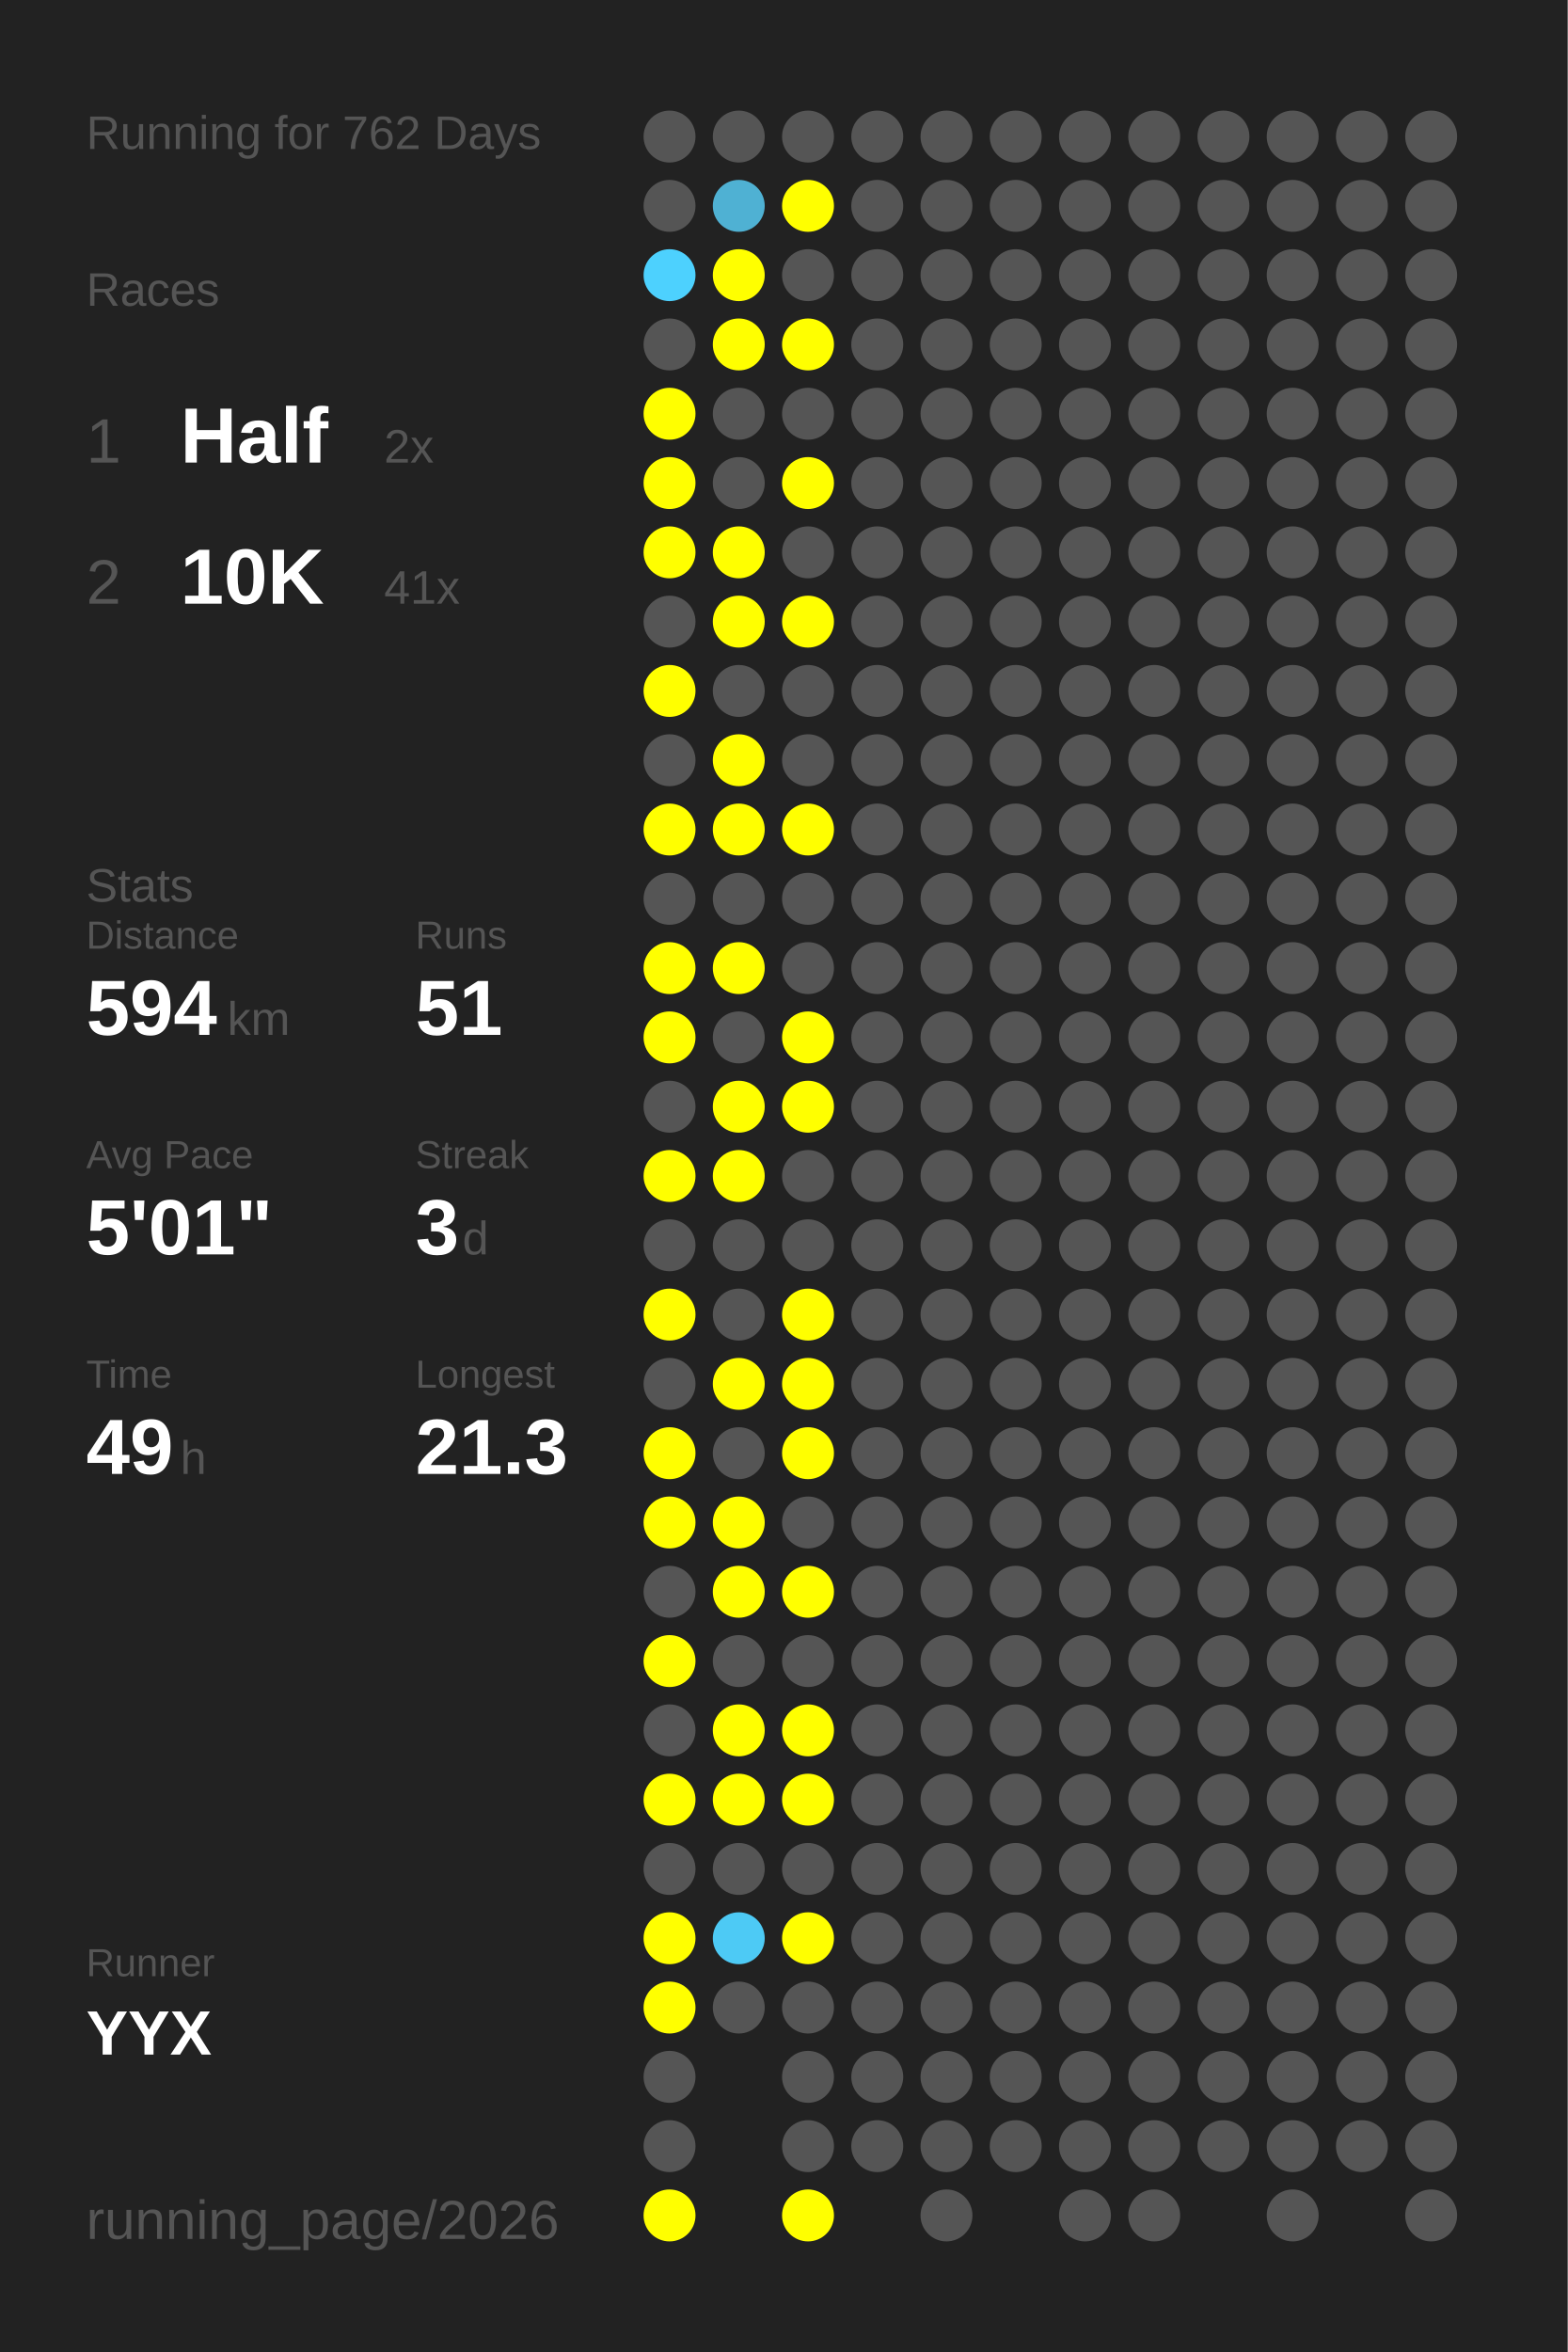
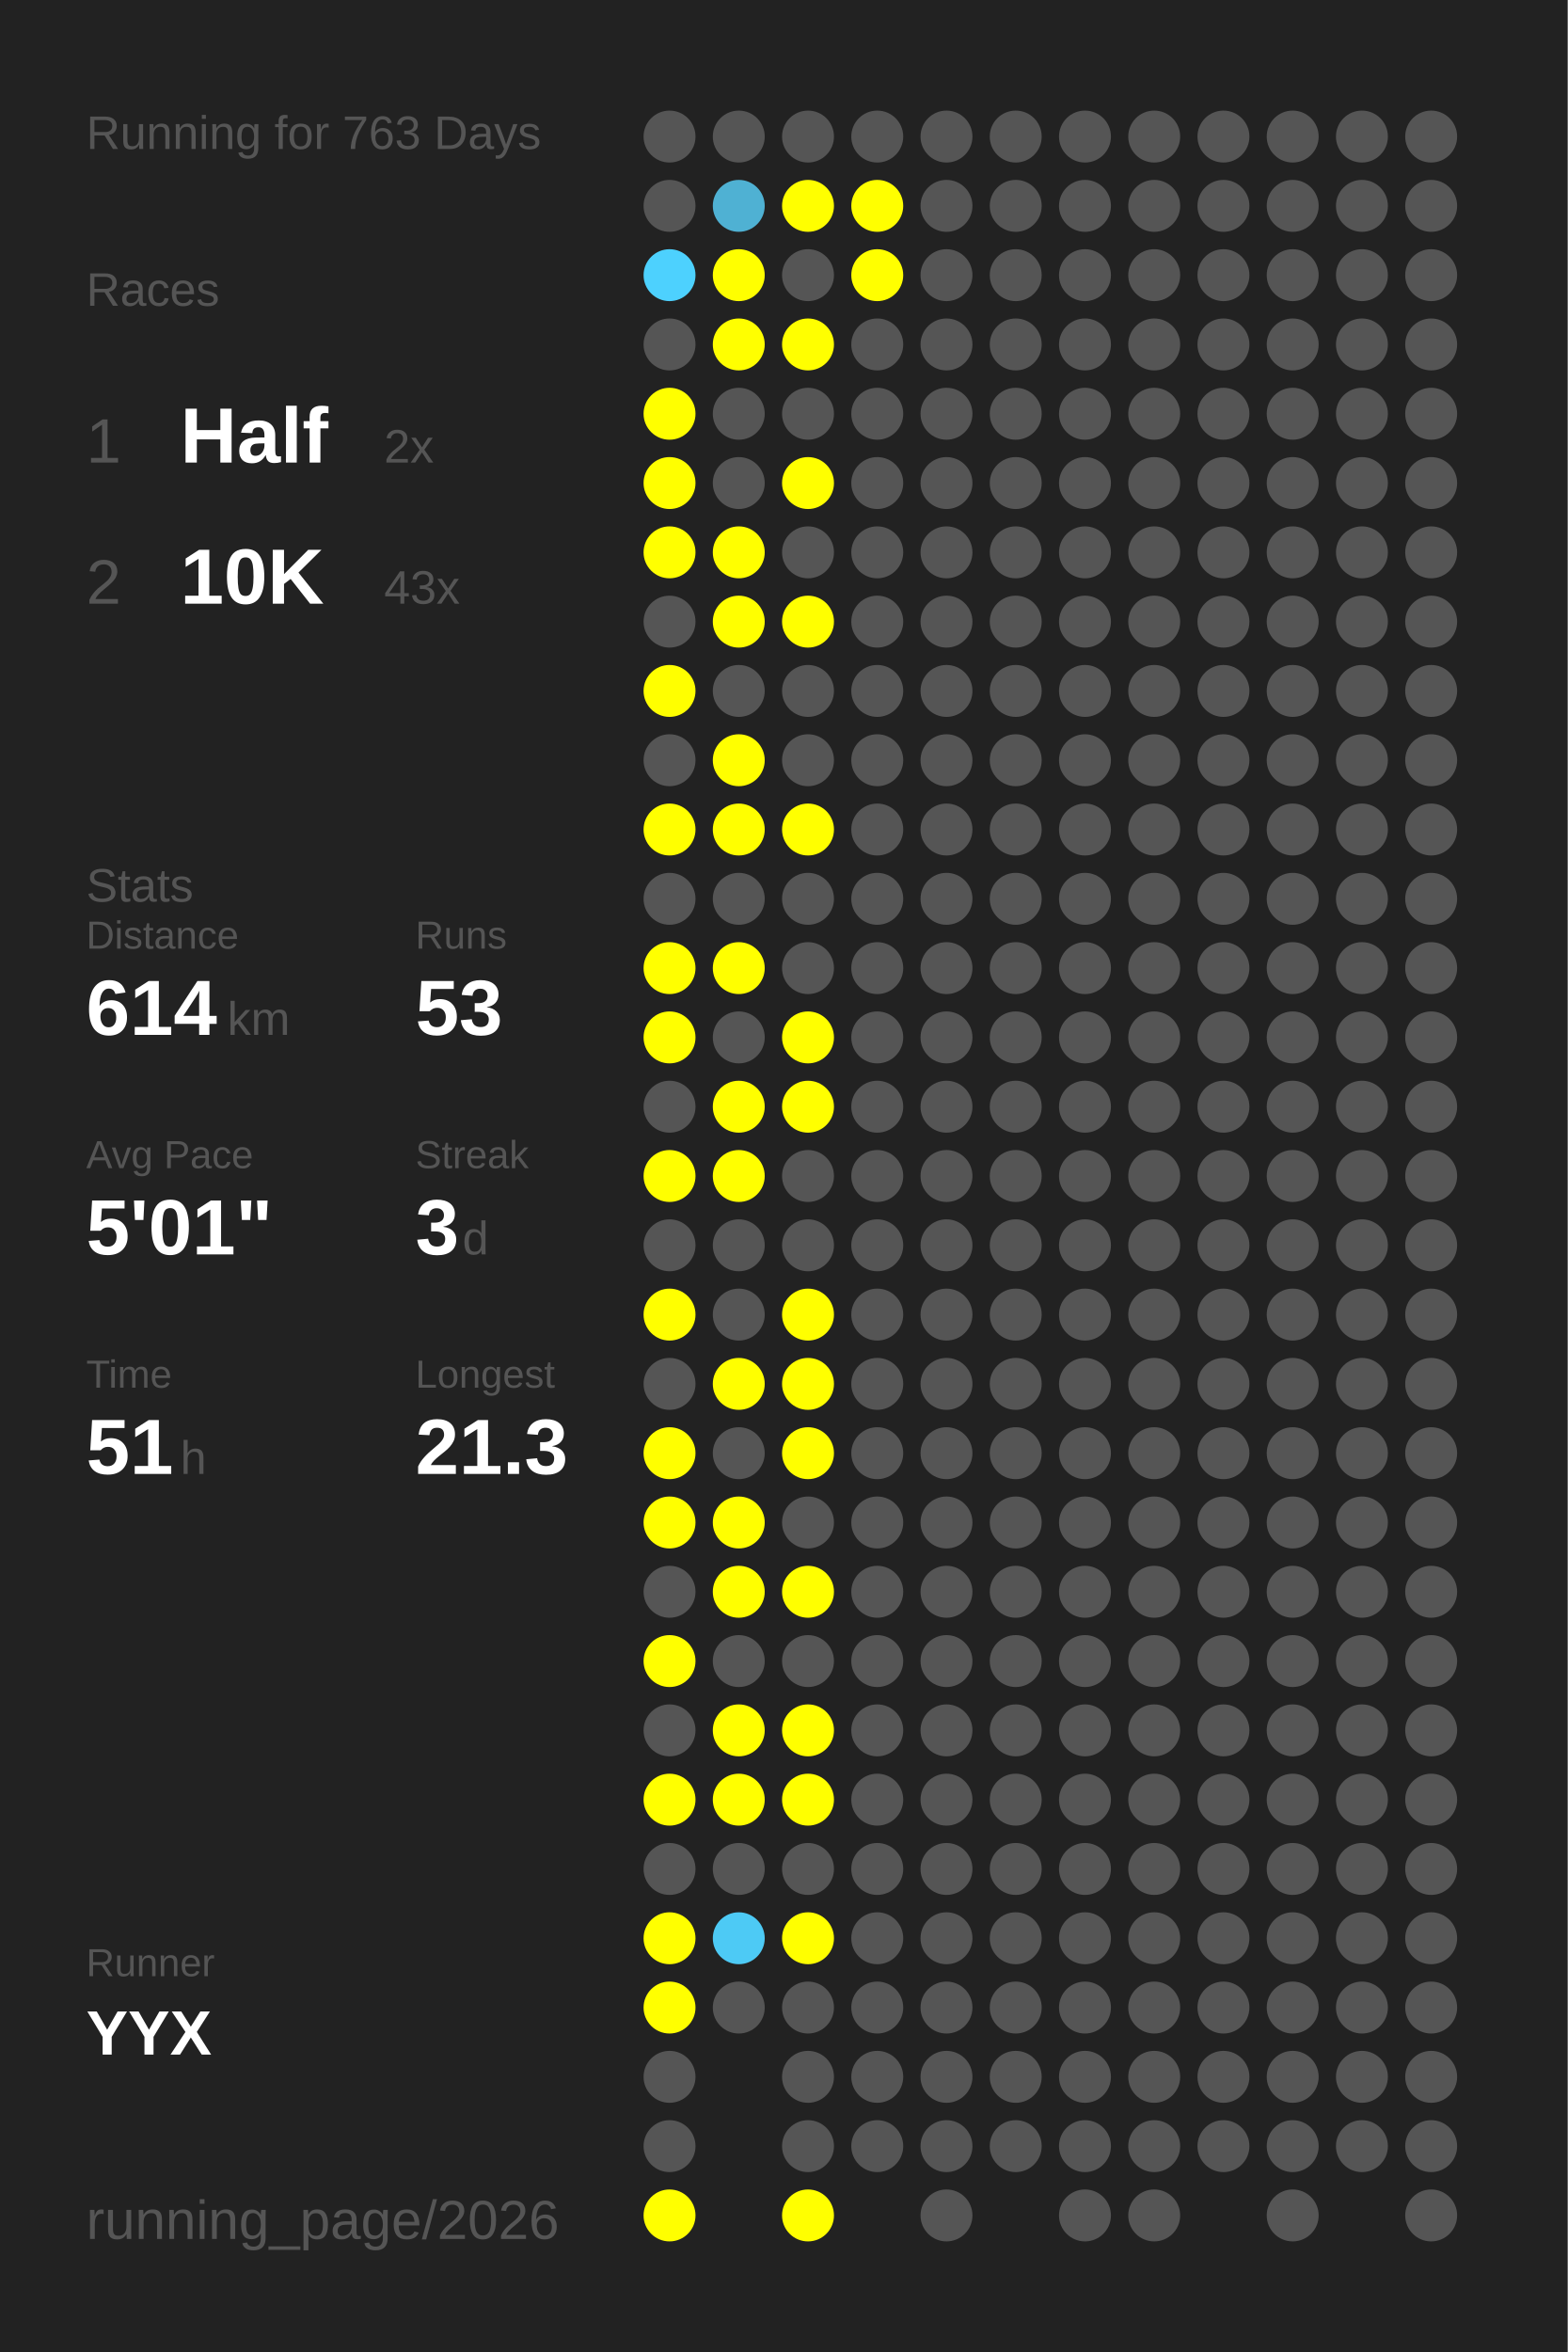
<svg xmlns="http://www.w3.org/2000/svg" baseProfile="full" height="300mm" version="1.1" viewBox="0,0,200,300" width="200mm">
  <defs />
  <rect fill="#222222" height="300" width="200" x="0" y="0" />
-   <text fill="#555555" style="font-size:6px; font-family:Arial;" x="11" y="19">Running for 762 Days</text>
+   <text fill="#555555" style="font-size:6px; font-family:Arial;" x="11" y="19">Running for 763 Days</text>
  <text fill="#555555" style="font-size:6px; font-family:Arial;" x="11" y="39">Races</text>
  <text fill="#555555" style="font-size:8px; font-family:Arial;" x="11" y="59">1</text>
  <text fill="#FFFFFF" style="font-size:10px; font-family:Arial; font-weight:bold;" x="23" y="59">Half</text>
  <text fill="#555555" style="font-size:6px; font-family:Arial;" x="49" y="59">2x</text>
  <text fill="#555555" style="font-size:8px; font-family:Arial;" x="11" y="77">2</text>
  <text fill="#FFFFFF" style="font-size:10px; font-family:Arial; font-weight:bold;" x="23" y="77">10K</text>
-   <text fill="#555555" style="font-size:6px; font-family:Arial;" x="49" y="77">41x</text>
+   <text fill="#555555" style="font-size:6px; font-family:Arial;" x="49" y="77">43x</text>
  <text fill="#555555" style="font-size:6px; font-family:Arial;" x="11" y="115">Stats</text>
  <text fill="#555555" style="font-size:5px; font-family:Arial;" x="11" y="121">Distance</text>
-   <text fill="#FFFFFF" style="font-size:10px; font-family:Arial; font-weight:bold;" x="11" y="132">594</text>
+   <text fill="#FFFFFF" style="font-size:10px; font-family:Arial; font-weight:bold;" x="11" y="132">614</text>
  <text fill="#555555" style="font-size:6px; font-family:Arial;" x="29" y="132">km</text>
  <text fill="#555555" style="font-size:5px; font-family:Arial;" x="53" y="121">Runs</text>
-   <text fill="#FFFFFF" style="font-size:10px; font-family:Arial; font-weight:bold;" x="53" y="132">51</text>
+   <text fill="#FFFFFF" style="font-size:10px; font-family:Arial; font-weight:bold;" x="53" y="132">53</text>
  <text fill="#555555" style="font-size:5px; font-family:Arial;" x="11" y="149">Avg Pace</text>
  <text fill="#FFFFFF" style="font-size:10px; font-family:Arial; font-weight:bold;" x="11" y="160">5'01"</text>
  <text fill="#555555" style="font-size:5px; font-family:Arial;" x="53" y="149">Streak</text>
  <text fill="#FFFFFF" style="font-size:10px; font-family:Arial; font-weight:bold;" x="53" y="160">3</text>
  <text fill="#555555" style="font-size:6px; font-family:Arial;" x="59" y="160">d</text>
  <text fill="#555555" style="font-size:5px; font-family:Arial;" x="11" y="177">Time</text>
-   <text fill="#FFFFFF" style="font-size:10px; font-family:Arial; font-weight:bold;" x="11" y="188">49</text>
+   <text fill="#FFFFFF" style="font-size:10px; font-family:Arial; font-weight:bold;" x="11" y="188">51</text>
  <text fill="#555555" style="font-size:6px; font-family:Arial;" x="23" y="188">h</text>
  <text fill="#555555" style="font-size:5px; font-family:Arial;" x="53" y="177">Longest</text>
  <text fill="#FFFFFF" style="font-size:10px; font-family:Arial; font-weight:bold;" x="53" y="188">21.3</text>
  <text fill="#555555" style="font-size:5px; font-family:Arial;" x="11" y="252.065">Runner</text>
  <text fill="#FFFFFF" style="font-size:8px; font-family:Arial; font-weight:bold;" x="11" y="262.065">YYX</text>
  <text fill="#555555" style="font-size:7px; font-family:Arial;" x="11" y="285.581">running_page/2026</text>
  <circle cx="85.417" cy="17.419" fill="#555555" r="3.312" />
  <circle cx="85.417" cy="26.258" fill="#555555" r="3.312" />
  <circle cx="85.417" cy="35.097" fill="#4dd1fe" r="3.312" />
  <circle cx="85.417" cy="43.935" fill="#555555" r="3.312" />
  <circle cx="85.417" cy="52.774" fill="#FFFF00" r="3.312" />
  <circle cx="85.417" cy="61.613" fill="#FFFF00" r="3.312" />
  <circle cx="85.417" cy="70.452" fill="#FFFF00" r="3.312" />
  <circle cx="85.417" cy="79.29" fill="#555555" r="3.312" />
  <circle cx="85.417" cy="88.129" fill="#FFFF00" r="3.312" />
  <circle cx="85.417" cy="96.968" fill="#555555" r="3.312" />
  <circle cx="85.417" cy="105.806" fill="#FFFF00" r="3.312" />
  <circle cx="85.417" cy="114.645" fill="#555555" r="3.312" />
  <circle cx="85.417" cy="123.484" fill="#FFFF00" r="3.312" />
  <circle cx="85.417" cy="132.323" fill="#FFFF00" r="3.312" />
  <circle cx="85.417" cy="141.161" fill="#555555" r="3.312" />
  <circle cx="85.417" cy="150" fill="#FFFF00" r="3.312" />
  <circle cx="85.417" cy="158.839" fill="#555555" r="3.312" />
  <circle cx="85.417" cy="167.677" fill="#FFFF00" r="3.312" />
  <circle cx="85.417" cy="176.516" fill="#555555" r="3.312" />
  <circle cx="85.417" cy="185.355" fill="#FFFF00" r="3.312" />
  <circle cx="85.417" cy="194.194" fill="#FFFF00" r="3.312" />
  <circle cx="85.417" cy="203.032" fill="#555555" r="3.312" />
  <circle cx="85.417" cy="211.871" fill="#FFFF00" r="3.312" />
  <circle cx="85.417" cy="220.71" fill="#555555" r="3.312" />
  <circle cx="85.417" cy="229.548" fill="#FFFF00" r="3.312" />
  <circle cx="85.417" cy="238.387" fill="#555555" r="3.312" />
  <circle cx="85.417" cy="247.226" fill="#FFFF00" r="3.312" />
  <circle cx="85.417" cy="256.065" fill="#FFFF00" r="3.312" />
  <circle cx="85.417" cy="264.903" fill="#555555" r="3.312" />
  <circle cx="85.417" cy="273.742" fill="#555555" r="3.312" />
  <circle cx="85.417" cy="282.581" fill="#FFFF00" r="3.312" />
  <circle cx="94.25" cy="17.419" fill="#555555" r="3.312" />
  <circle cx="94.25" cy="26.258" fill="#4fb1d3" r="3.312" />
  <circle cx="94.25" cy="35.097" fill="#FFFF00" r="3.312" />
  <circle cx="94.25" cy="43.935" fill="#FFFF00" r="3.312" />
  <circle cx="94.25" cy="52.774" fill="#555555" r="3.312" />
  <circle cx="94.25" cy="61.613" fill="#555555" r="3.312" />
  <circle cx="94.25" cy="70.452" fill="#FFFF00" r="3.312" />
  <circle cx="94.25" cy="79.29" fill="#FFFF00" r="3.312" />
  <circle cx="94.25" cy="88.129" fill="#555555" r="3.312" />
  <circle cx="94.25" cy="96.968" fill="#FFFF00" r="3.312" />
  <circle cx="94.25" cy="105.806" fill="#FFFF00" r="3.312" />
  <circle cx="94.25" cy="114.645" fill="#555555" r="3.312" />
  <circle cx="94.25" cy="123.484" fill="#FFFF00" r="3.312" />
  <circle cx="94.25" cy="132.323" fill="#555555" r="3.312" />
  <circle cx="94.25" cy="141.161" fill="#FFFF00" r="3.312" />
  <circle cx="94.25" cy="150" fill="#FFFF00" r="3.312" />
  <circle cx="94.25" cy="158.839" fill="#555555" r="3.312" />
  <circle cx="94.25" cy="167.677" fill="#555555" r="3.312" />
  <circle cx="94.25" cy="176.516" fill="#FFFF00" r="3.312" />
  <circle cx="94.25" cy="185.355" fill="#555555" r="3.312" />
  <circle cx="94.25" cy="194.194" fill="#FFFF00" r="3.312" />
  <circle cx="94.25" cy="203.032" fill="#FFFF00" r="3.312" />
  <circle cx="94.25" cy="211.871" fill="#555555" r="3.312" />
  <circle cx="94.25" cy="220.71" fill="#FFFF00" r="3.312" />
  <circle cx="94.25" cy="229.548" fill="#FFFF00" r="3.312" />
  <circle cx="94.25" cy="238.387" fill="#555555" r="3.312" />
  <circle cx="94.25" cy="247.226" fill="#4dcaf5" r="3.312" />
  <circle cx="94.25" cy="256.065" fill="#555555" r="3.312" />
  <circle cx="103.083" cy="17.419" fill="#555555" r="3.312" />
  <circle cx="103.083" cy="26.258" fill="#FFFF00" r="3.312" />
  <circle cx="103.083" cy="35.097" fill="#555555" r="3.312" />
  <circle cx="103.083" cy="43.935" fill="#FFFF00" r="3.312" />
  <circle cx="103.083" cy="52.774" fill="#555555" r="3.312" />
  <circle cx="103.083" cy="61.613" fill="#FFFF00" r="3.312" />
  <circle cx="103.083" cy="70.452" fill="#555555" r="3.312" />
  <circle cx="103.083" cy="79.29" fill="#FFFF00" r="3.312" />
  <circle cx="103.083" cy="88.129" fill="#555555" r="3.312" />
  <circle cx="103.083" cy="96.968" fill="#555555" r="3.312" />
  <circle cx="103.083" cy="105.806" fill="#FFFF00" r="3.312" />
  <circle cx="103.083" cy="114.645" fill="#555555" r="3.312" />
  <circle cx="103.083" cy="123.484" fill="#555555" r="3.312" />
  <circle cx="103.083" cy="132.323" fill="#FFFF00" r="3.312" />
  <circle cx="103.083" cy="141.161" fill="#FFFF00" r="3.312" />
  <circle cx="103.083" cy="150" fill="#555555" r="3.312" />
  <circle cx="103.083" cy="158.839" fill="#555555" r="3.312" />
  <circle cx="103.083" cy="167.677" fill="#FFFF00" r="3.312" />
  <circle cx="103.083" cy="176.516" fill="#FFFF00" r="3.312" />
  <circle cx="103.083" cy="185.355" fill="#FFFF00" r="3.312" />
  <circle cx="103.083" cy="194.194" fill="#555555" r="3.312" />
  <circle cx="103.083" cy="203.032" fill="#FFFF00" r="3.312" />
  <circle cx="103.083" cy="211.871" fill="#555555" r="3.312" />
  <circle cx="103.083" cy="220.71" fill="#FFFF00" r="3.312" />
  <circle cx="103.083" cy="229.548" fill="#FFFF00" r="3.312" />
  <circle cx="103.083" cy="238.387" fill="#555555" r="3.312" />
  <circle cx="103.083" cy="247.226" fill="#FFFF00" r="3.312" />
  <circle cx="103.083" cy="256.065" fill="#555555" r="3.312" />
  <circle cx="103.083" cy="264.903" fill="#555555" r="3.312" />
  <circle cx="103.083" cy="273.742" fill="#555555" r="3.312" />
  <circle cx="103.083" cy="282.581" fill="#FFFF00" r="3.312" />
  <circle cx="111.917" cy="17.419" fill="#555555" r="3.312" />
-   <circle cx="111.917" cy="26.258" fill="#555555" r="3.312" />
-   <circle cx="111.917" cy="35.097" fill="#555555" r="3.312" />
+   <circle cx="111.917" cy="26.258" fill="#FFFF00" r="3.312" />
+   <circle cx="111.917" cy="35.097" fill="#FFFF00" r="3.312" />
  <circle cx="111.917" cy="43.935" fill="#555555" r="3.312" />
  <circle cx="111.917" cy="52.774" fill="#555555" r="3.312" />
  <circle cx="111.917" cy="61.613" fill="#555555" r="3.312" />
  <circle cx="111.917" cy="70.452" fill="#555555" r="3.312" />
  <circle cx="111.917" cy="79.29" fill="#555555" r="3.312" />
  <circle cx="111.917" cy="88.129" fill="#555555" r="3.312" />
  <circle cx="111.917" cy="96.968" fill="#555555" r="3.312" />
  <circle cx="111.917" cy="105.806" fill="#555555" r="3.312" />
  <circle cx="111.917" cy="114.645" fill="#555555" r="3.312" />
  <circle cx="111.917" cy="123.484" fill="#555555" r="3.312" />
  <circle cx="111.917" cy="132.323" fill="#555555" r="3.312" />
  <circle cx="111.917" cy="141.161" fill="#555555" r="3.312" />
  <circle cx="111.917" cy="150" fill="#555555" r="3.312" />
  <circle cx="111.917" cy="158.839" fill="#555555" r="3.312" />
  <circle cx="111.917" cy="167.677" fill="#555555" r="3.312" />
  <circle cx="111.917" cy="176.516" fill="#555555" r="3.312" />
  <circle cx="111.917" cy="185.355" fill="#555555" r="3.312" />
  <circle cx="111.917" cy="194.194" fill="#555555" r="3.312" />
  <circle cx="111.917" cy="203.032" fill="#555555" r="3.312" />
  <circle cx="111.917" cy="211.871" fill="#555555" r="3.312" />
  <circle cx="111.917" cy="220.71" fill="#555555" r="3.312" />
  <circle cx="111.917" cy="229.548" fill="#555555" r="3.312" />
  <circle cx="111.917" cy="238.387" fill="#555555" r="3.312" />
  <circle cx="111.917" cy="247.226" fill="#555555" r="3.312" />
  <circle cx="111.917" cy="256.065" fill="#555555" r="3.312" />
  <circle cx="111.917" cy="264.903" fill="#555555" r="3.312" />
  <circle cx="111.917" cy="273.742" fill="#555555" r="3.312" />
  <circle cx="120.75" cy="17.419" fill="#555555" r="3.312" />
  <circle cx="120.75" cy="26.258" fill="#555555" r="3.312" />
  <circle cx="120.75" cy="35.097" fill="#555555" r="3.312" />
  <circle cx="120.75" cy="43.935" fill="#555555" r="3.312" />
  <circle cx="120.75" cy="52.774" fill="#555555" r="3.312" />
  <circle cx="120.75" cy="61.613" fill="#555555" r="3.312" />
  <circle cx="120.75" cy="70.452" fill="#555555" r="3.312" />
  <circle cx="120.75" cy="79.29" fill="#555555" r="3.312" />
  <circle cx="120.75" cy="88.129" fill="#555555" r="3.312" />
  <circle cx="120.75" cy="96.968" fill="#555555" r="3.312" />
  <circle cx="120.75" cy="105.806" fill="#555555" r="3.312" />
  <circle cx="120.75" cy="114.645" fill="#555555" r="3.312" />
  <circle cx="120.75" cy="123.484" fill="#555555" r="3.312" />
  <circle cx="120.75" cy="132.323" fill="#555555" r="3.312" />
  <circle cx="120.75" cy="141.161" fill="#555555" r="3.312" />
  <circle cx="120.75" cy="150" fill="#555555" r="3.312" />
  <circle cx="120.75" cy="158.839" fill="#555555" r="3.312" />
  <circle cx="120.75" cy="167.677" fill="#555555" r="3.312" />
  <circle cx="120.75" cy="176.516" fill="#555555" r="3.312" />
  <circle cx="120.75" cy="185.355" fill="#555555" r="3.312" />
  <circle cx="120.75" cy="194.194" fill="#555555" r="3.312" />
  <circle cx="120.75" cy="203.032" fill="#555555" r="3.312" />
  <circle cx="120.75" cy="211.871" fill="#555555" r="3.312" />
  <circle cx="120.75" cy="220.71" fill="#555555" r="3.312" />
  <circle cx="120.75" cy="229.548" fill="#555555" r="3.312" />
  <circle cx="120.75" cy="238.387" fill="#555555" r="3.312" />
  <circle cx="120.75" cy="247.226" fill="#555555" r="3.312" />
  <circle cx="120.75" cy="256.065" fill="#555555" r="3.312" />
  <circle cx="120.75" cy="264.903" fill="#555555" r="3.312" />
  <circle cx="120.75" cy="273.742" fill="#555555" r="3.312" />
  <circle cx="120.75" cy="282.581" fill="#555555" r="3.312" />
  <circle cx="129.583" cy="17.419" fill="#555555" r="3.312" />
  <circle cx="129.583" cy="26.258" fill="#555555" r="3.312" />
  <circle cx="129.583" cy="35.097" fill="#555555" r="3.312" />
  <circle cx="129.583" cy="43.935" fill="#555555" r="3.312" />
  <circle cx="129.583" cy="52.774" fill="#555555" r="3.312" />
  <circle cx="129.583" cy="61.613" fill="#555555" r="3.312" />
  <circle cx="129.583" cy="70.452" fill="#555555" r="3.312" />
  <circle cx="129.583" cy="79.29" fill="#555555" r="3.312" />
  <circle cx="129.583" cy="88.129" fill="#555555" r="3.312" />
  <circle cx="129.583" cy="96.968" fill="#555555" r="3.312" />
  <circle cx="129.583" cy="105.806" fill="#555555" r="3.312" />
  <circle cx="129.583" cy="114.645" fill="#555555" r="3.312" />
  <circle cx="129.583" cy="123.484" fill="#555555" r="3.312" />
  <circle cx="129.583" cy="132.323" fill="#555555" r="3.312" />
  <circle cx="129.583" cy="141.161" fill="#555555" r="3.312" />
  <circle cx="129.583" cy="150" fill="#555555" r="3.312" />
  <circle cx="129.583" cy="158.839" fill="#555555" r="3.312" />
  <circle cx="129.583" cy="167.677" fill="#555555" r="3.312" />
  <circle cx="129.583" cy="176.516" fill="#555555" r="3.312" />
  <circle cx="129.583" cy="185.355" fill="#555555" r="3.312" />
  <circle cx="129.583" cy="194.194" fill="#555555" r="3.312" />
  <circle cx="129.583" cy="203.032" fill="#555555" r="3.312" />
  <circle cx="129.583" cy="211.871" fill="#555555" r="3.312" />
  <circle cx="129.583" cy="220.71" fill="#555555" r="3.312" />
  <circle cx="129.583" cy="229.548" fill="#555555" r="3.312" />
  <circle cx="129.583" cy="238.387" fill="#555555" r="3.312" />
  <circle cx="129.583" cy="247.226" fill="#555555" r="3.312" />
  <circle cx="129.583" cy="256.065" fill="#555555" r="3.312" />
  <circle cx="129.583" cy="264.903" fill="#555555" r="3.312" />
  <circle cx="129.583" cy="273.742" fill="#555555" r="3.312" />
  <circle cx="138.417" cy="17.419" fill="#555555" r="3.312" />
  <circle cx="138.417" cy="26.258" fill="#555555" r="3.312" />
  <circle cx="138.417" cy="35.097" fill="#555555" r="3.312" />
  <circle cx="138.417" cy="43.935" fill="#555555" r="3.312" />
  <circle cx="138.417" cy="52.774" fill="#555555" r="3.312" />
  <circle cx="138.417" cy="61.613" fill="#555555" r="3.312" />
  <circle cx="138.417" cy="70.452" fill="#555555" r="3.312" />
  <circle cx="138.417" cy="79.29" fill="#555555" r="3.312" />
  <circle cx="138.417" cy="88.129" fill="#555555" r="3.312" />
  <circle cx="138.417" cy="96.968" fill="#555555" r="3.312" />
  <circle cx="138.417" cy="105.806" fill="#555555" r="3.312" />
  <circle cx="138.417" cy="114.645" fill="#555555" r="3.312" />
  <circle cx="138.417" cy="123.484" fill="#555555" r="3.312" />
  <circle cx="138.417" cy="132.323" fill="#555555" r="3.312" />
  <circle cx="138.417" cy="141.161" fill="#555555" r="3.312" />
  <circle cx="138.417" cy="150" fill="#555555" r="3.312" />
  <circle cx="138.417" cy="158.839" fill="#555555" r="3.312" />
  <circle cx="138.417" cy="167.677" fill="#555555" r="3.312" />
  <circle cx="138.417" cy="176.516" fill="#555555" r="3.312" />
  <circle cx="138.417" cy="185.355" fill="#555555" r="3.312" />
  <circle cx="138.417" cy="194.194" fill="#555555" r="3.312" />
  <circle cx="138.417" cy="203.032" fill="#555555" r="3.312" />
  <circle cx="138.417" cy="211.871" fill="#555555" r="3.312" />
  <circle cx="138.417" cy="220.71" fill="#555555" r="3.312" />
  <circle cx="138.417" cy="229.548" fill="#555555" r="3.312" />
  <circle cx="138.417" cy="238.387" fill="#555555" r="3.312" />
  <circle cx="138.417" cy="247.226" fill="#555555" r="3.312" />
  <circle cx="138.417" cy="256.065" fill="#555555" r="3.312" />
  <circle cx="138.417" cy="264.903" fill="#555555" r="3.312" />
  <circle cx="138.417" cy="273.742" fill="#555555" r="3.312" />
  <circle cx="138.417" cy="282.581" fill="#555555" r="3.312" />
  <circle cx="147.25" cy="17.419" fill="#555555" r="3.312" />
  <circle cx="147.25" cy="26.258" fill="#555555" r="3.312" />
  <circle cx="147.25" cy="35.097" fill="#555555" r="3.312" />
  <circle cx="147.25" cy="43.935" fill="#555555" r="3.312" />
  <circle cx="147.25" cy="52.774" fill="#555555" r="3.312" />
  <circle cx="147.25" cy="61.613" fill="#555555" r="3.312" />
  <circle cx="147.25" cy="70.452" fill="#555555" r="3.312" />
  <circle cx="147.25" cy="79.29" fill="#555555" r="3.312" />
  <circle cx="147.25" cy="88.129" fill="#555555" r="3.312" />
  <circle cx="147.25" cy="96.968" fill="#555555" r="3.312" />
  <circle cx="147.25" cy="105.806" fill="#555555" r="3.312" />
  <circle cx="147.25" cy="114.645" fill="#555555" r="3.312" />
  <circle cx="147.25" cy="123.484" fill="#555555" r="3.312" />
  <circle cx="147.25" cy="132.323" fill="#555555" r="3.312" />
  <circle cx="147.25" cy="141.161" fill="#555555" r="3.312" />
  <circle cx="147.25" cy="150" fill="#555555" r="3.312" />
  <circle cx="147.25" cy="158.839" fill="#555555" r="3.312" />
  <circle cx="147.25" cy="167.677" fill="#555555" r="3.312" />
  <circle cx="147.25" cy="176.516" fill="#555555" r="3.312" />
  <circle cx="147.25" cy="185.355" fill="#555555" r="3.312" />
  <circle cx="147.25" cy="194.194" fill="#555555" r="3.312" />
  <circle cx="147.25" cy="203.032" fill="#555555" r="3.312" />
  <circle cx="147.25" cy="211.871" fill="#555555" r="3.312" />
  <circle cx="147.25" cy="220.71" fill="#555555" r="3.312" />
  <circle cx="147.25" cy="229.548" fill="#555555" r="3.312" />
  <circle cx="147.25" cy="238.387" fill="#555555" r="3.312" />
  <circle cx="147.25" cy="247.226" fill="#555555" r="3.312" />
  <circle cx="147.25" cy="256.065" fill="#555555" r="3.312" />
  <circle cx="147.25" cy="264.903" fill="#555555" r="3.312" />
  <circle cx="147.25" cy="273.742" fill="#555555" r="3.312" />
  <circle cx="147.25" cy="282.581" fill="#555555" r="3.312" />
  <circle cx="156.083" cy="17.419" fill="#555555" r="3.312" />
  <circle cx="156.083" cy="26.258" fill="#555555" r="3.312" />
  <circle cx="156.083" cy="35.097" fill="#555555" r="3.312" />
  <circle cx="156.083" cy="43.935" fill="#555555" r="3.312" />
  <circle cx="156.083" cy="52.774" fill="#555555" r="3.312" />
  <circle cx="156.083" cy="61.613" fill="#555555" r="3.312" />
  <circle cx="156.083" cy="70.452" fill="#555555" r="3.312" />
  <circle cx="156.083" cy="79.29" fill="#555555" r="3.312" />
  <circle cx="156.083" cy="88.129" fill="#555555" r="3.312" />
  <circle cx="156.083" cy="96.968" fill="#555555" r="3.312" />
  <circle cx="156.083" cy="105.806" fill="#555555" r="3.312" />
  <circle cx="156.083" cy="114.645" fill="#555555" r="3.312" />
  <circle cx="156.083" cy="123.484" fill="#555555" r="3.312" />
  <circle cx="156.083" cy="132.323" fill="#555555" r="3.312" />
  <circle cx="156.083" cy="141.161" fill="#555555" r="3.312" />
  <circle cx="156.083" cy="150" fill="#555555" r="3.312" />
  <circle cx="156.083" cy="158.839" fill="#555555" r="3.312" />
  <circle cx="156.083" cy="167.677" fill="#555555" r="3.312" />
  <circle cx="156.083" cy="176.516" fill="#555555" r="3.312" />
  <circle cx="156.083" cy="185.355" fill="#555555" r="3.312" />
  <circle cx="156.083" cy="194.194" fill="#555555" r="3.312" />
  <circle cx="156.083" cy="203.032" fill="#555555" r="3.312" />
  <circle cx="156.083" cy="211.871" fill="#555555" r="3.312" />
  <circle cx="156.083" cy="220.71" fill="#555555" r="3.312" />
  <circle cx="156.083" cy="229.548" fill="#555555" r="3.312" />
  <circle cx="156.083" cy="238.387" fill="#555555" r="3.312" />
  <circle cx="156.083" cy="247.226" fill="#555555" r="3.312" />
  <circle cx="156.083" cy="256.065" fill="#555555" r="3.312" />
  <circle cx="156.083" cy="264.903" fill="#555555" r="3.312" />
  <circle cx="156.083" cy="273.742" fill="#555555" r="3.312" />
  <circle cx="164.917" cy="17.419" fill="#555555" r="3.312" />
  <circle cx="164.917" cy="26.258" fill="#555555" r="3.312" />
  <circle cx="164.917" cy="35.097" fill="#555555" r="3.312" />
  <circle cx="164.917" cy="43.935" fill="#555555" r="3.312" />
  <circle cx="164.917" cy="52.774" fill="#555555" r="3.312" />
  <circle cx="164.917" cy="61.613" fill="#555555" r="3.312" />
  <circle cx="164.917" cy="70.452" fill="#555555" r="3.312" />
  <circle cx="164.917" cy="79.29" fill="#555555" r="3.312" />
  <circle cx="164.917" cy="88.129" fill="#555555" r="3.312" />
  <circle cx="164.917" cy="96.968" fill="#555555" r="3.312" />
  <circle cx="164.917" cy="105.806" fill="#555555" r="3.312" />
  <circle cx="164.917" cy="114.645" fill="#555555" r="3.312" />
  <circle cx="164.917" cy="123.484" fill="#555555" r="3.312" />
  <circle cx="164.917" cy="132.323" fill="#555555" r="3.312" />
  <circle cx="164.917" cy="141.161" fill="#555555" r="3.312" />
  <circle cx="164.917" cy="150" fill="#555555" r="3.312" />
  <circle cx="164.917" cy="158.839" fill="#555555" r="3.312" />
  <circle cx="164.917" cy="167.677" fill="#555555" r="3.312" />
  <circle cx="164.917" cy="176.516" fill="#555555" r="3.312" />
  <circle cx="164.917" cy="185.355" fill="#555555" r="3.312" />
  <circle cx="164.917" cy="194.194" fill="#555555" r="3.312" />
  <circle cx="164.917" cy="203.032" fill="#555555" r="3.312" />
  <circle cx="164.917" cy="211.871" fill="#555555" r="3.312" />
  <circle cx="164.917" cy="220.71" fill="#555555" r="3.312" />
  <circle cx="164.917" cy="229.548" fill="#555555" r="3.312" />
  <circle cx="164.917" cy="238.387" fill="#555555" r="3.312" />
  <circle cx="164.917" cy="247.226" fill="#555555" r="3.312" />
  <circle cx="164.917" cy="256.065" fill="#555555" r="3.312" />
  <circle cx="164.917" cy="264.903" fill="#555555" r="3.312" />
  <circle cx="164.917" cy="273.742" fill="#555555" r="3.312" />
  <circle cx="164.917" cy="282.581" fill="#555555" r="3.312" />
  <circle cx="173.75" cy="17.419" fill="#555555" r="3.312" />
  <circle cx="173.75" cy="26.258" fill="#555555" r="3.312" />
  <circle cx="173.75" cy="35.097" fill="#555555" r="3.312" />
  <circle cx="173.75" cy="43.935" fill="#555555" r="3.312" />
  <circle cx="173.75" cy="52.774" fill="#555555" r="3.312" />
  <circle cx="173.75" cy="61.613" fill="#555555" r="3.312" />
  <circle cx="173.75" cy="70.452" fill="#555555" r="3.312" />
  <circle cx="173.75" cy="79.29" fill="#555555" r="3.312" />
  <circle cx="173.75" cy="88.129" fill="#555555" r="3.312" />
  <circle cx="173.75" cy="96.968" fill="#555555" r="3.312" />
  <circle cx="173.75" cy="105.806" fill="#555555" r="3.312" />
  <circle cx="173.75" cy="114.645" fill="#555555" r="3.312" />
  <circle cx="173.75" cy="123.484" fill="#555555" r="3.312" />
  <circle cx="173.75" cy="132.323" fill="#555555" r="3.312" />
  <circle cx="173.75" cy="141.161" fill="#555555" r="3.312" />
  <circle cx="173.75" cy="150" fill="#555555" r="3.312" />
  <circle cx="173.75" cy="158.839" fill="#555555" r="3.312" />
  <circle cx="173.75" cy="167.677" fill="#555555" r="3.312" />
  <circle cx="173.75" cy="176.516" fill="#555555" r="3.312" />
  <circle cx="173.75" cy="185.355" fill="#555555" r="3.312" />
  <circle cx="173.75" cy="194.194" fill="#555555" r="3.312" />
  <circle cx="173.75" cy="203.032" fill="#555555" r="3.312" />
  <circle cx="173.75" cy="211.871" fill="#555555" r="3.312" />
  <circle cx="173.75" cy="220.71" fill="#555555" r="3.312" />
  <circle cx="173.75" cy="229.548" fill="#555555" r="3.312" />
  <circle cx="173.75" cy="238.387" fill="#555555" r="3.312" />
  <circle cx="173.75" cy="247.226" fill="#555555" r="3.312" />
  <circle cx="173.75" cy="256.065" fill="#555555" r="3.312" />
  <circle cx="173.75" cy="264.903" fill="#555555" r="3.312" />
  <circle cx="173.75" cy="273.742" fill="#555555" r="3.312" />
  <circle cx="182.583" cy="17.419" fill="#555555" r="3.312" />
  <circle cx="182.583" cy="26.258" fill="#555555" r="3.312" />
  <circle cx="182.583" cy="35.097" fill="#555555" r="3.312" />
  <circle cx="182.583" cy="43.935" fill="#555555" r="3.312" />
  <circle cx="182.583" cy="52.774" fill="#555555" r="3.312" />
  <circle cx="182.583" cy="61.613" fill="#555555" r="3.312" />
  <circle cx="182.583" cy="70.452" fill="#555555" r="3.312" />
  <circle cx="182.583" cy="79.29" fill="#555555" r="3.312" />
  <circle cx="182.583" cy="88.129" fill="#555555" r="3.312" />
  <circle cx="182.583" cy="96.968" fill="#555555" r="3.312" />
  <circle cx="182.583" cy="105.806" fill="#555555" r="3.312" />
  <circle cx="182.583" cy="114.645" fill="#555555" r="3.312" />
  <circle cx="182.583" cy="123.484" fill="#555555" r="3.312" />
  <circle cx="182.583" cy="132.323" fill="#555555" r="3.312" />
  <circle cx="182.583" cy="141.161" fill="#555555" r="3.312" />
  <circle cx="182.583" cy="150" fill="#555555" r="3.312" />
  <circle cx="182.583" cy="158.839" fill="#555555" r="3.312" />
  <circle cx="182.583" cy="167.677" fill="#555555" r="3.312" />
  <circle cx="182.583" cy="176.516" fill="#555555" r="3.312" />
  <circle cx="182.583" cy="185.355" fill="#555555" r="3.312" />
  <circle cx="182.583" cy="194.194" fill="#555555" r="3.312" />
  <circle cx="182.583" cy="203.032" fill="#555555" r="3.312" />
  <circle cx="182.583" cy="211.871" fill="#555555" r="3.312" />
  <circle cx="182.583" cy="220.71" fill="#555555" r="3.312" />
  <circle cx="182.583" cy="229.548" fill="#555555" r="3.312" />
  <circle cx="182.583" cy="238.387" fill="#555555" r="3.312" />
  <circle cx="182.583" cy="247.226" fill="#555555" r="3.312" />
  <circle cx="182.583" cy="256.065" fill="#555555" r="3.312" />
  <circle cx="182.583" cy="264.903" fill="#555555" r="3.312" />
  <circle cx="182.583" cy="273.742" fill="#555555" r="3.312" />
  <circle cx="182.583" cy="282.581" fill="#555555" r="3.312" />
</svg>
